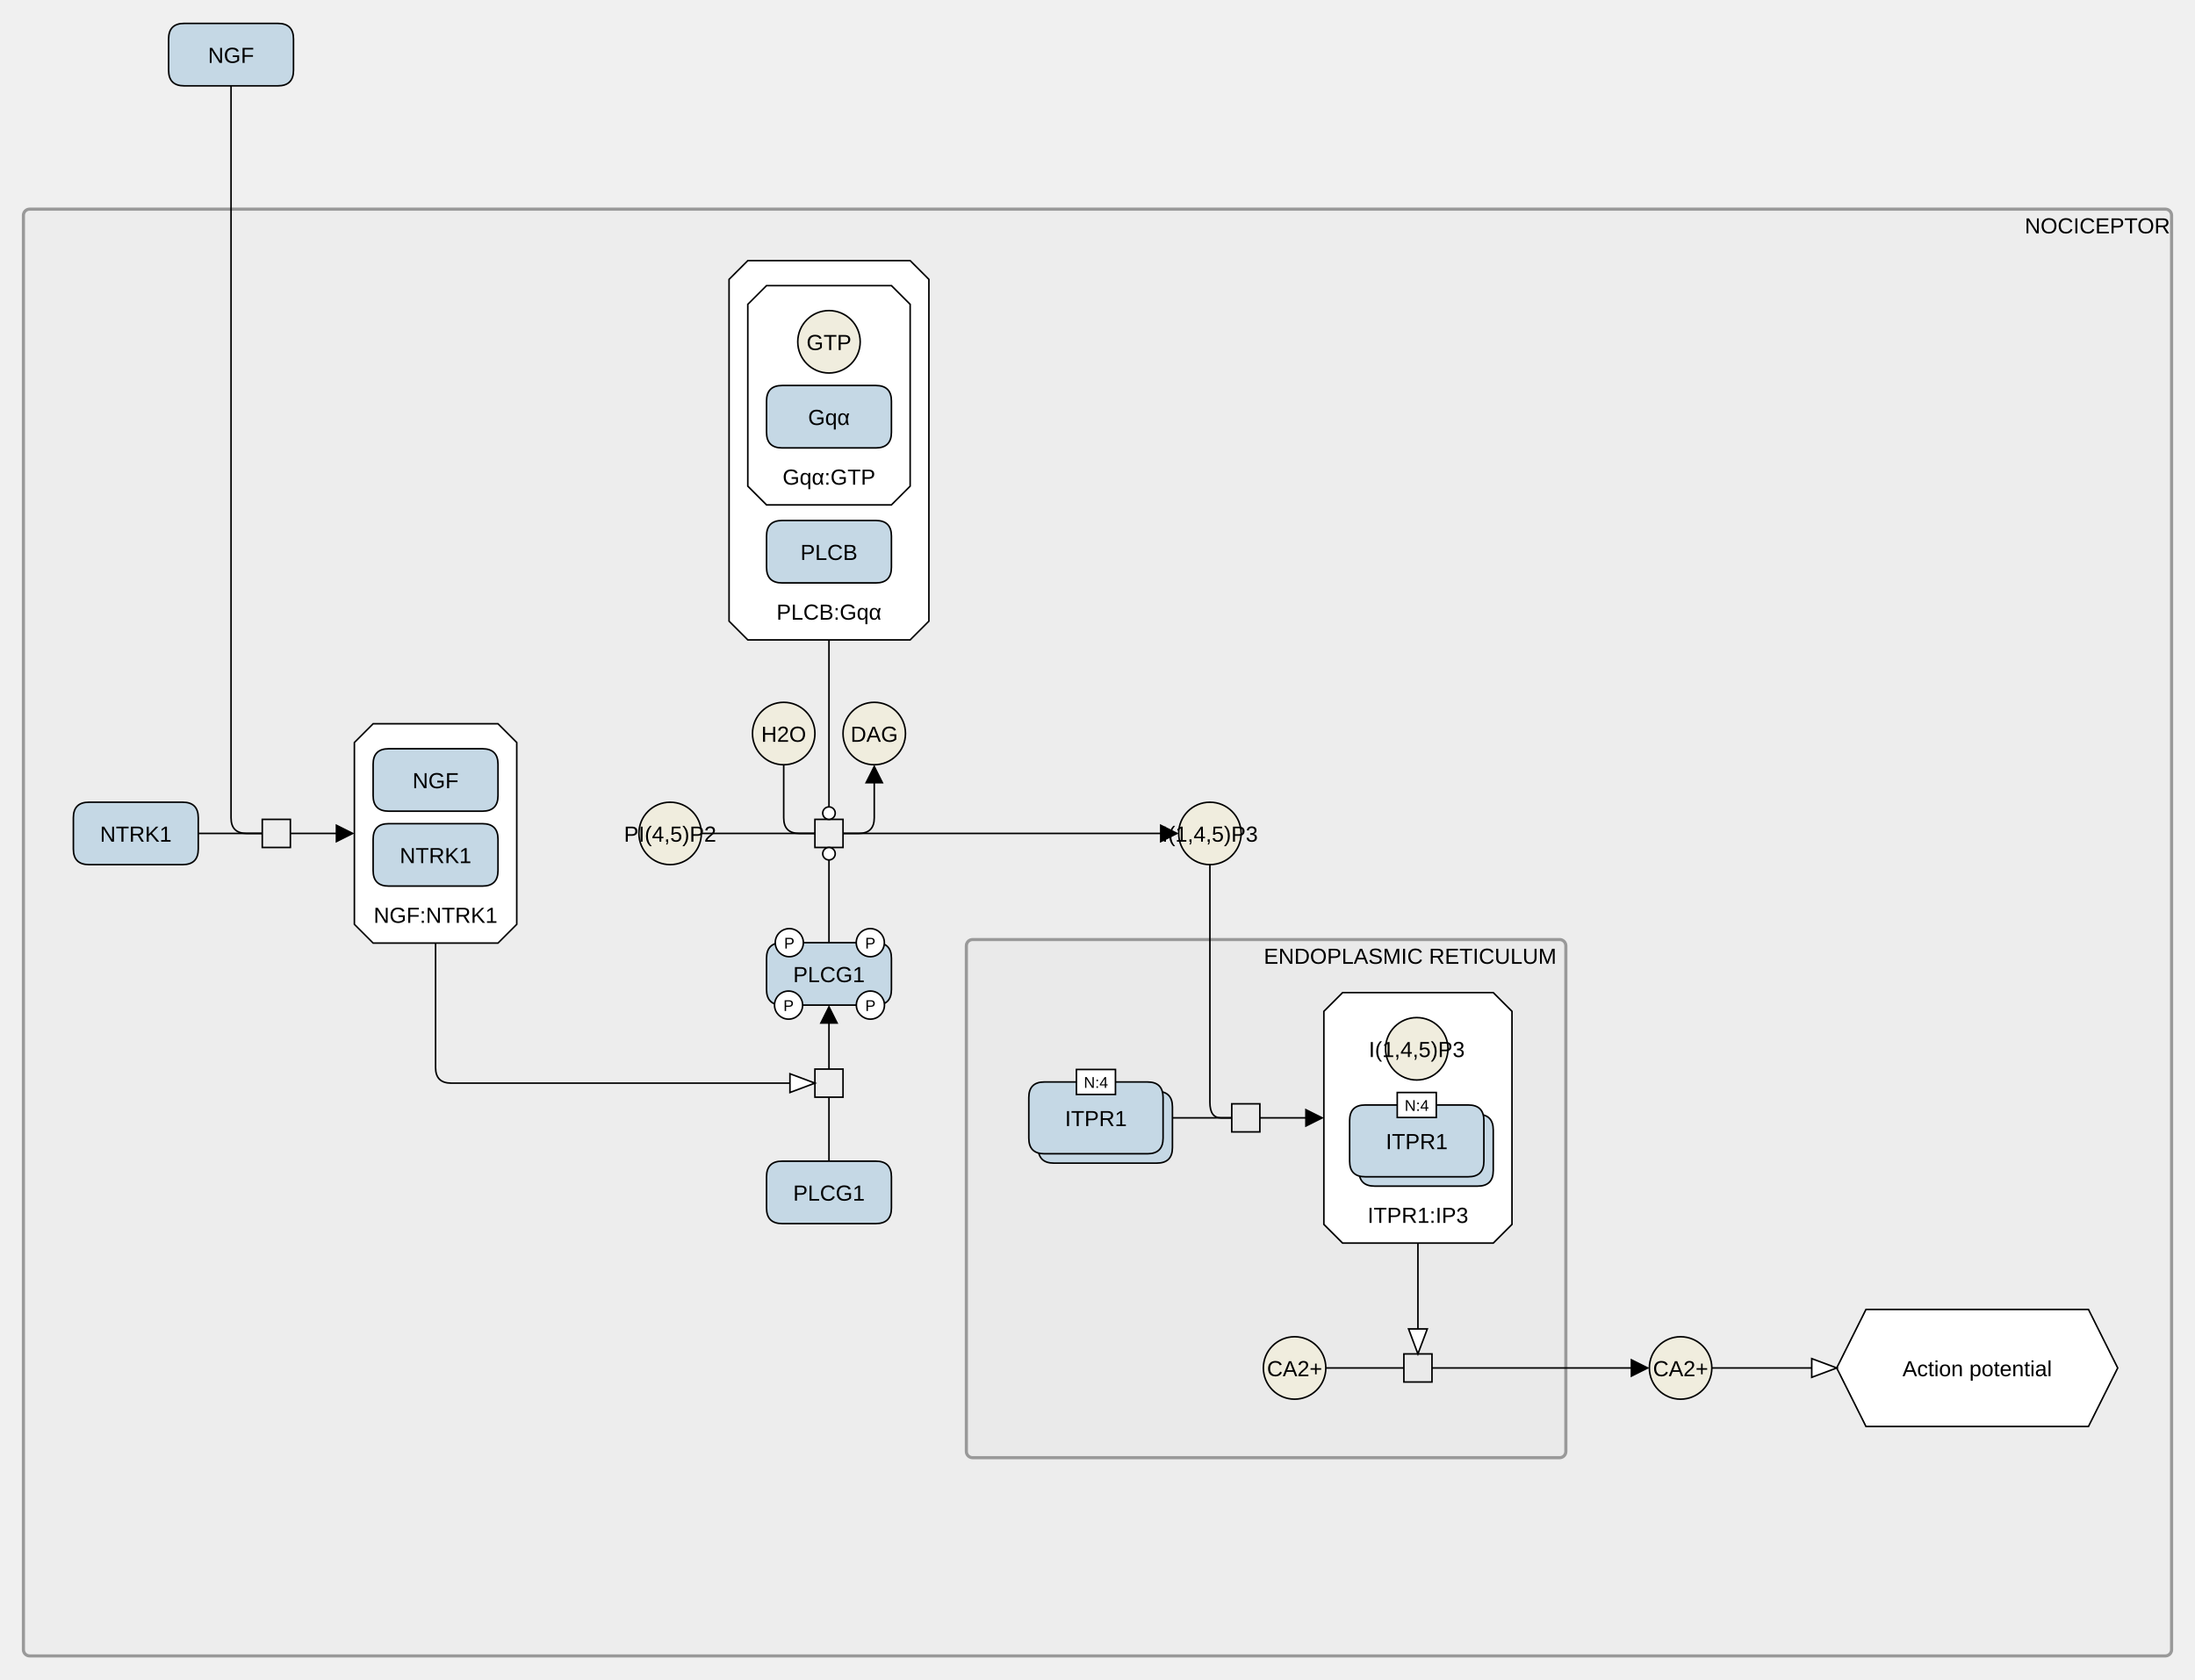
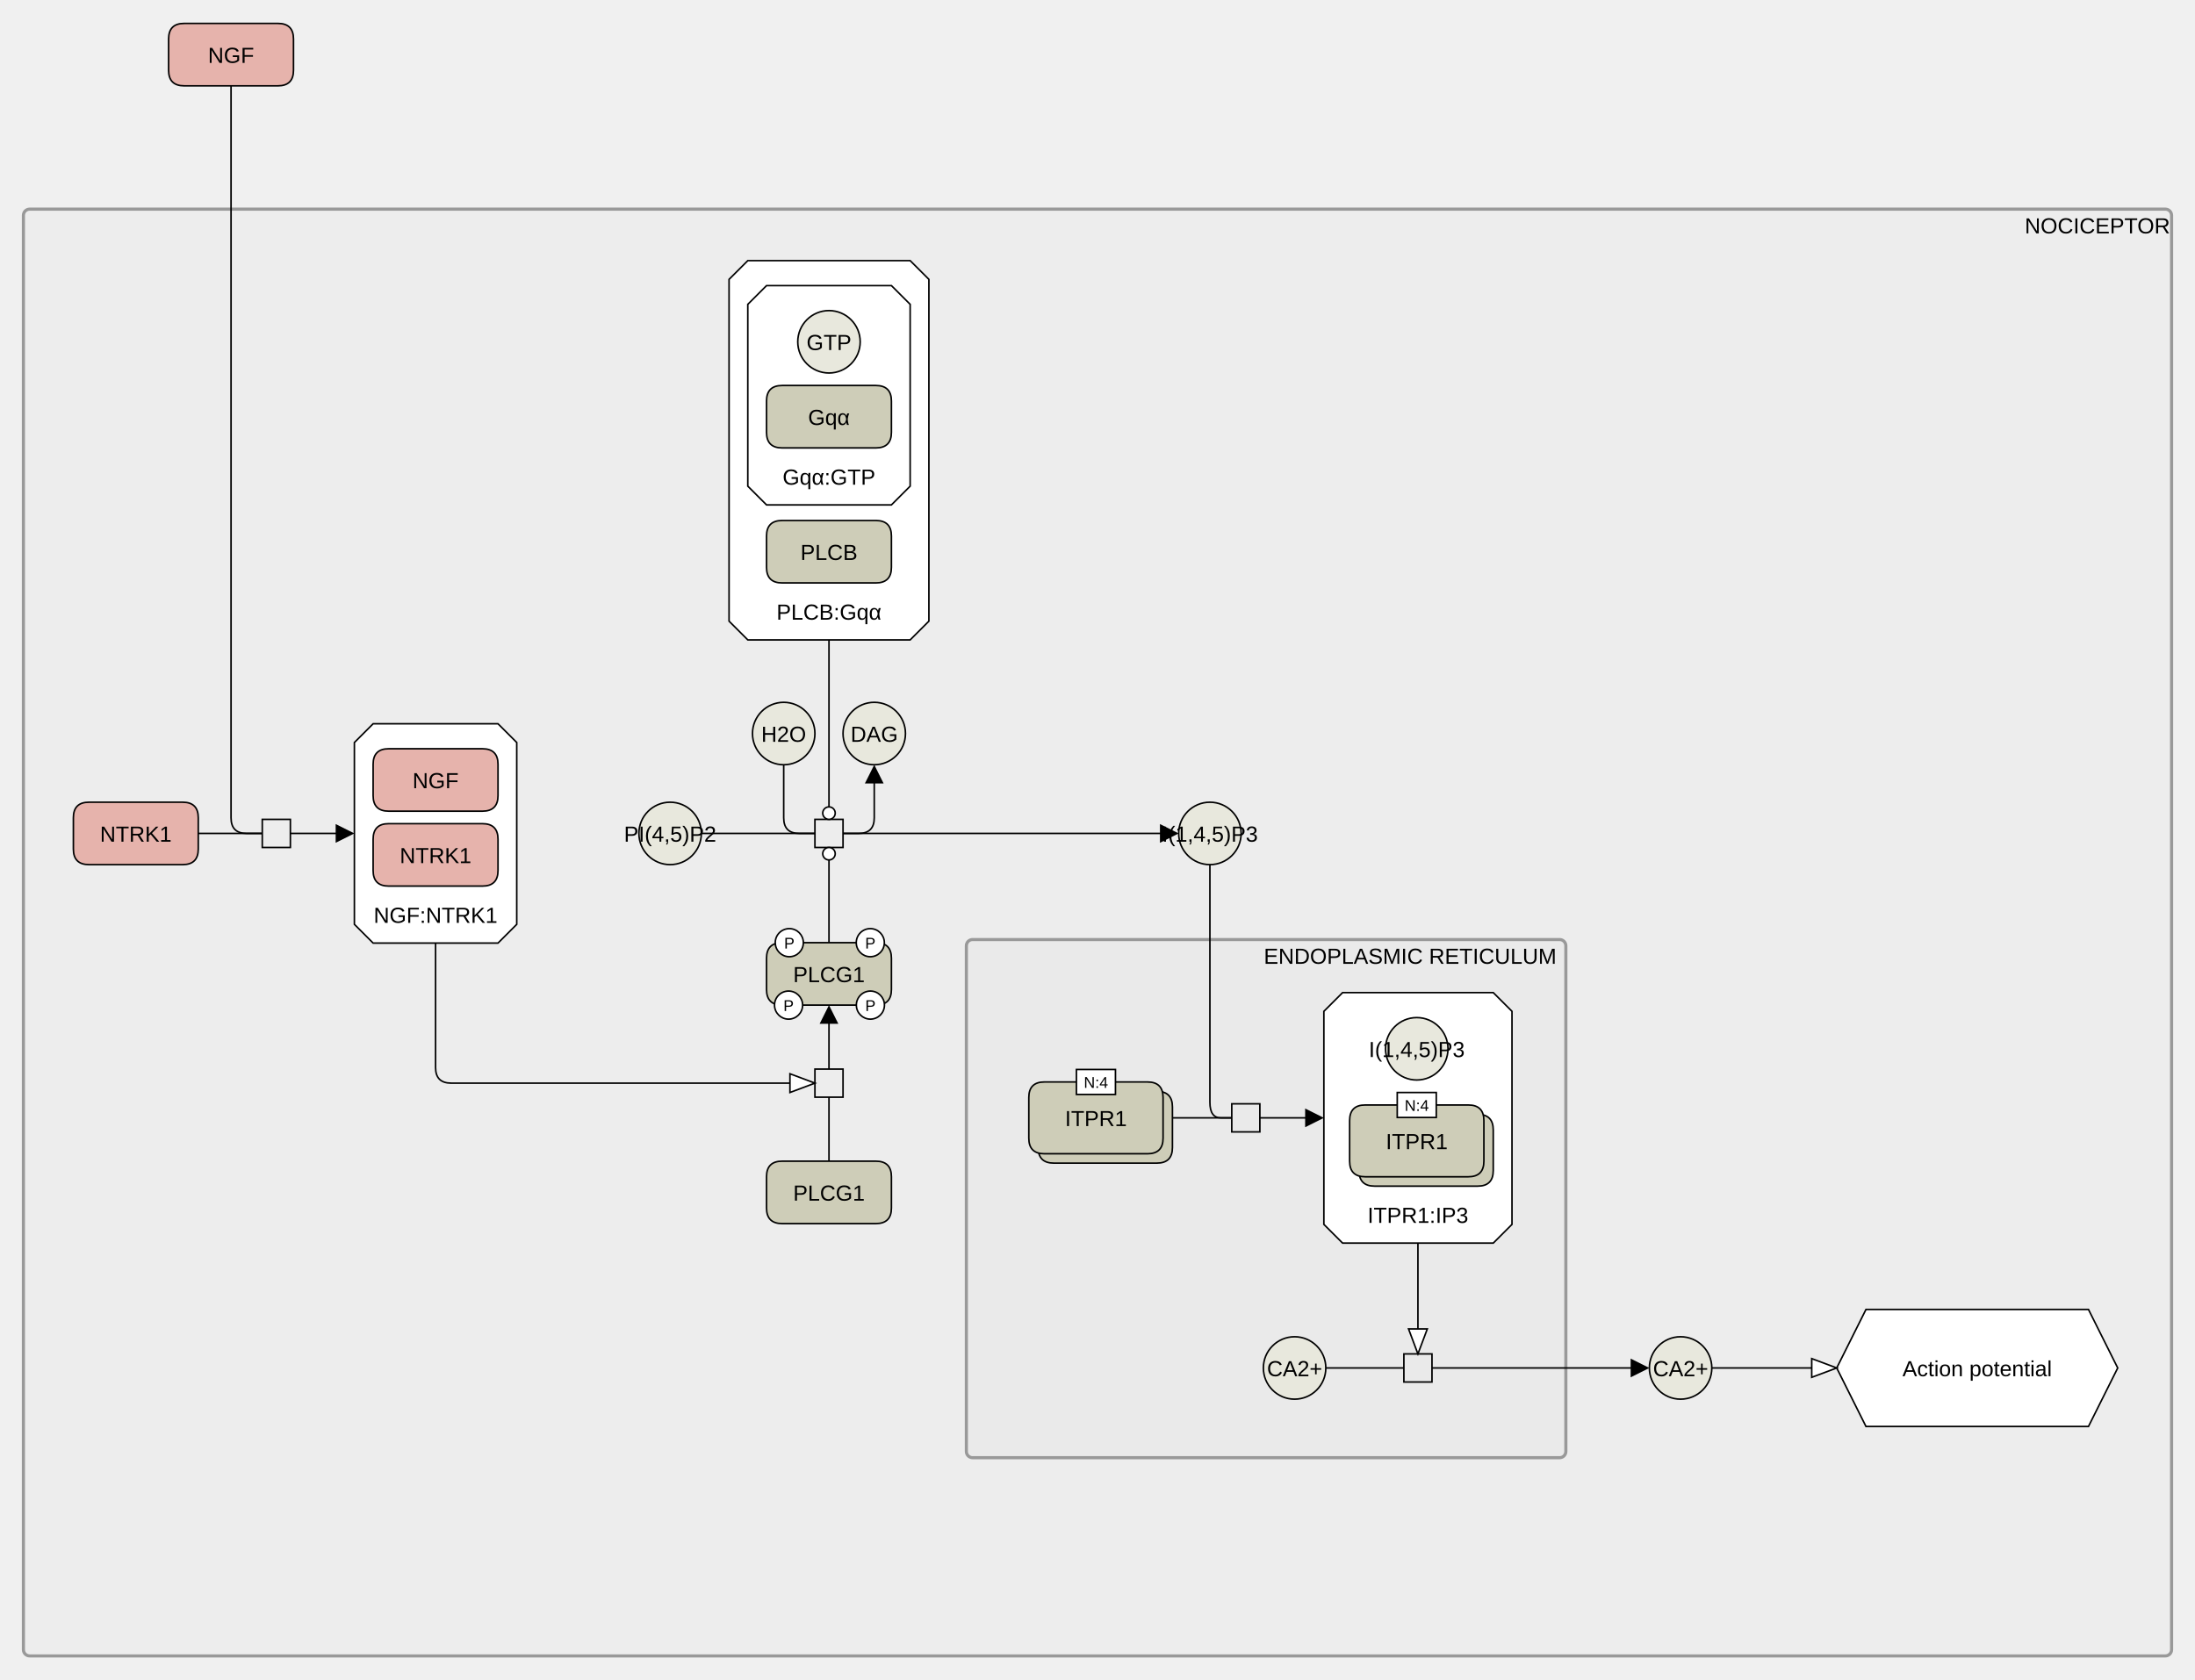
<svg xmlns="http://www.w3.org/2000/svg" width="1406" height="1076" viewBox="0 0 1406 1076" stroke-linecap="butt" stroke-miterlimit="10">
  <g transform="translate(-25,-25)">
    <path d="M40 163 C40 160.791 41.791 159 44 159 L1412 159 C1414.209 159 1416 160.791 1416 163 L1416 1082 C1416 1084.209 1414.209 1086 1412 1086 L44 1086 C41.791 1086 40 1084.209 40 1082 Z" fill="#999999" fill-opacity="0.031" stroke="none" />
    <path d="M40 163 C40 160.791 41.791 159 44 159 L1412 159 C1414.209 159 1416 160.791 1416 163 L1416 1082 C1416 1084.209 1414.209 1086 1412 1086 L44 1086 C41.791 1086 40 1084.209 40 1082 Z" fill="none" stroke="#999999" stroke-width="2" />
    <text x="1368.5" y="174.541" text-anchor="middle" font-family="'Dialog', Arial, Helvetica, sans-serif" font-size="14" fill="#000000" stroke="none" xml:space="preserve">NOCICEPTOR</text>
    <path d="M504 192 L608 192 L620 204 L620 423 L608 435 L504 435 L492 423 L492 204 Z" fill="#FFFFFF" stroke="none" />
    <path d="M504 192 L608 192 L620 204 L620 423 L608 435 L504 435 L492 423 L492 204 Z" fill="none" stroke="#000000" />
    <text x="556" y="422.041" text-anchor="middle" font-family="'Dialog', Arial, Helvetica, sans-serif" font-size="14" fill="#000000" stroke="none" xml:space="preserve">PLCB:Gqα</text>
-     <path d="M516 368.5 Q516 358.5 526 358.5 L586 358.5 Q596 358.5 596 368.5 L596 388.5 Q596 398.5 586 398.5 L526 398.5 Q516 398.5 516 388.5 Z" fill="#C5D8E5" stroke="none" />
+     <path d="M516 368.5 Q516 358.5 526 358.5 L586 358.5 Q596 358.5 596 368.5 L596 388.5 Q596 398.5 586 398.5 L526 398.5 Q516 398.5 516 388.5 Z" fill="#CECDB8" stroke="none" />
    <path d="M516 368.5 Q516 358.5 526 358.5 L586 358.5 Q596 358.5 596 368.5 L596 388.5 Q596 398.5 586 398.5 L526 398.5 Q516 398.5 516 388.5 Z" fill="none" stroke="#000000" />
    <text x="556" y="383.791" text-anchor="middle" font-family="'Dialog', Arial, Helvetica, sans-serif" font-size="14" fill="#000000" stroke="none" xml:space="preserve">PLCB</text>
    <path d="M516 208 L596 208 L608 220 L608 336.5 L596 348.5 L516 348.5 L504 336.5 L504 220 Z" fill="#FFFFFF" stroke="none" />
    <path d="M516 208 L596 208 L608 220 L608 336.5 L596 348.5 L516 348.5 L504 336.5 L504 220 Z" fill="none" stroke="#000000" />
    <text x="556" y="335.541" text-anchor="middle" font-family="'Dialog', Arial, Helvetica, sans-serif" font-size="14" fill="#000000" stroke="none" xml:space="preserve">Gqα:GTP</text>
-     <path d="M516 282 Q516 272 526 272 L586 272 Q596 272 596 282 L596 302 Q596 312 586 312 L526 312 Q516 312 516 302 Z" fill="#C5D8E5" stroke="none" />
+     <path d="M516 282 Q516 272 526 272 L586 272 Q596 272 596 282 L596 302 Q596 312 586 312 L526 312 Q516 312 516 302 Z" fill="#CECDB8" stroke="none" />
    <path d="M516 282 Q516 272 526 272 L586 272 Q596 272 596 282 L596 302 Q596 312 586 312 L526 312 Q516 312 516 302 Z" fill="none" stroke="#000000" />
    <text x="556" y="297.291" text-anchor="middle" font-family="'Dialog', Arial, Helvetica, sans-serif" font-size="14" fill="#000000" stroke="none" xml:space="preserve">Gqα</text>
-     <path d="M536 244 C536 232.954 544.954 224 556 224 L556 224 C567.046 224 576 232.954 576 244 L576 244 C576 255.046 567.046 264 556 264 L556 264 C544.954 264 536 255.046 536 244 Z" fill="#F0EDDE" stroke="none" />
+     <path d="M536 244 C536 232.954 544.954 224 556 224 L556 224 C567.046 224 576 232.954 576 244 L576 244 C576 255.046 567.046 264 556 264 L556 264 C544.954 264 536 255.046 536 244 Z" fill="#E8E8DD" stroke="none" />
    <path d="M536 244 C536 232.954 544.954 224 556 224 L556 224 C567.046 224 576 232.954 576 244 L576 244 C576 255.046 567.046 264 556 264 L556 264 C544.954 264 536 255.046 536 244 Z" fill="none" stroke="#000000" />
    <text x="556" y="249.291" text-anchor="middle" font-family="'Dialog', Arial, Helvetica, sans-serif" font-size="14" fill="#000000" stroke="none" xml:space="preserve">GTP</text>
    <path d="M264 488.75 L344 488.75 L356 500.75 L356 617.25 L344 629.25 L264 629.25 L252 617.25 L252 500.75 Z" fill="#FFFFFF" stroke="none" />
    <path d="M264 488.75 L344 488.75 L356 500.75 L356 617.25 L344 629.25 L264 629.25 L252 617.25 L252 500.75 Z" fill="none" stroke="#000000" />
    <text x="304" y="616.291" text-anchor="middle" font-family="'Dialog', Arial, Helvetica, sans-serif" font-size="14" fill="#000000" stroke="none" xml:space="preserve">NGF:NTRK1</text>
-     <path d="M264 562.75 Q264 552.75 274 552.75 L334 552.75 Q344 552.75 344 562.75 L344 582.75 Q344 592.75 334 592.75 L274 592.75 Q264 592.75 264 582.75 Z" fill="#C5D8E5" stroke="none" />
+     <path d="M264 562.75 Q264 552.75 274 552.75 L334 552.75 Q344 552.75 344 562.75 L344 582.75 Q344 592.75 334 592.75 L274 592.75 Q264 592.75 264 582.75 Z" fill="#E6B3AC" stroke="none" />
    <path d="M264 562.75 Q264 552.75 274 552.75 L334 552.75 Q344 552.75 344 562.75 L344 582.75 Q344 592.75 334 592.75 L274 592.75 Q264 592.75 264 582.75 Z" fill="none" stroke="#000000" />
    <text x="304" y="578.041" text-anchor="middle" font-family="'Dialog', Arial, Helvetica, sans-serif" font-size="14" fill="#000000" stroke="none" xml:space="preserve">NTRK1</text>
-     <path d="M264 514.75 Q264 504.75 274 504.75 L334 504.75 Q344 504.75 344 514.75 L344 534.75 Q344 544.75 334 544.75 L274 544.75 Q264 544.75 264 534.75 Z" fill="#C5D8E5" stroke="none" />
+     <path d="M264 514.75 Q264 504.75 274 504.75 L334 504.75 Q344 504.75 344 514.75 L344 534.75 Q344 544.75 334 544.75 L274 544.75 Q264 544.75 264 534.75 Z" fill="#E6B3AC" stroke="none" />
    <path d="M264 514.75 Q264 504.75 274 504.75 L334 504.75 Q344 504.75 344 514.75 L344 534.75 Q344 544.75 334 544.75 L274 544.75 Q264 544.75 264 534.75 Z" fill="none" stroke="#000000" />
    <text x="304" y="530.041" text-anchor="middle" font-family="'Dialog', Arial, Helvetica, sans-serif" font-size="14" fill="#000000" stroke="none" xml:space="preserve">NGF</text>
    <path d="M1220.25 864 L1362.75 864 L1381.5 901.5 L1362.75 939 L1220.25 939 L1201.5 901.5 Z" fill="#FFFFFF" stroke="none" />
    <path d="M1220.25 864 L1362.75 864 L1381.5 901.5 L1362.75 939 L1220.25 939 L1201.5 901.5 Z" fill="none" stroke="#000000" />
    <text x="1291.5" y="906.791" text-anchor="middle" font-family="'Dialog', Arial, Helvetica, sans-serif" font-size="14" fill="#000000" stroke="none" xml:space="preserve">Action potential</text>
-     <path d="M72 549 Q72 539 82 539 L142 539 Q152 539 152 549 L152 569 Q152 579 142 579 L82 579 Q72 579 72 569 Z" fill="#C5D8E5" stroke="none" />
+     <path d="M72 549 Q72 539 82 539 L142 539 Q152 539 152 549 L152 569 Q152 579 142 579 L82 579 Q72 579 72 569 Z" fill="#E6B3AC" stroke="none" />
    <path d="M72 549 Q72 539 82 539 L142 539 Q152 539 152 549 L152 569 Q152 579 142 579 L82 579 Q72 579 72 569 Z" fill="none" stroke="#000000" />
    <text x="112" y="564.291" text-anchor="middle" font-family="'Dialog', Arial, Helvetica, sans-serif" font-size="14" fill="#000000" stroke="none" xml:space="preserve">NTRK1</text>
-     <path d="M434.25 559 C434.25 547.954 443.204 539 454.25 539 L454.25 539 C465.296 539 474.25 547.954 474.25 559 L474.25 559 C474.25 570.046 465.296 579 454.25 579 L454.25 579 C443.204 579 434.25 570.046 434.25 559 Z" fill="#F0EDDE" stroke="none" />
+     <path d="M434.25 559 C434.25 547.954 443.204 539 454.25 539 L454.25 539 C465.296 539 474.25 547.954 474.25 559 L474.25 559 C474.25 570.046 465.296 579 454.25 579 L454.25 579 C443.204 579 434.25 570.046 434.25 559 Z" fill="#E8E8DD" stroke="none" />
    <path d="M434.25 559 C434.25 547.954 443.204 539 454.25 539 L454.25 539 C465.296 539 474.25 547.954 474.25 559 L474.25 559 C474.25 570.046 465.296 579 454.25 579 L454.25 579 C443.204 579 434.25 570.046 434.25 559 Z" fill="none" stroke="#000000" />
    <text x="454.25" y="564.291" text-anchor="middle" font-family="'Dialog', Arial, Helvetica, sans-serif" font-size="14" fill="#000000" stroke="none" xml:space="preserve">PI(4,5)P2</text>
-     <path d="M565 495 C565 483.954 573.954 475 585 475 L585 475 C596.046 475 605 483.954 605 495 L605 495 C605 506.046 596.046 515 585 515 L585 515 C573.954 515 565 506.046 565 495 Z" fill="#F0EDDE" stroke="none" />
+     <path d="M565 495 C565 483.954 573.954 475 585 475 L585 475 C596.046 475 605 483.954 605 495 L605 495 C605 506.046 596.046 515 585 515 L585 515 C573.954 515 565 506.046 565 495 Z" fill="#E8E8DD" stroke="none" />
    <path d="M565 495 C565 483.954 573.954 475 585 475 L585 475 C596.046 475 605 483.954 605 495 L605 495 C605 506.046 596.046 515 585 515 L585 515 C573.954 515 565 506.046 565 495 Z" fill="none" stroke="#000000" />
    <text x="585" y="500.291" text-anchor="middle" font-family="'Dialog', Arial, Helvetica, sans-serif" font-size="14" fill="#000000" stroke="none" xml:space="preserve">DAG</text>
-     <path d="M507 495 C507 483.954 515.954 475 527 475 L527 475 C538.046 475 547 483.954 547 495 L547 495 C547 506.046 538.046 515 527 515 L527 515 C515.954 515 507 506.046 507 495 Z" fill="#F0EDDE" stroke="none" />
+     <path d="M507 495 C507 483.954 515.954 475 527 475 L527 475 C538.046 475 547 483.954 547 495 L547 495 C547 506.046 538.046 515 527 515 L527 515 C515.954 515 507 506.046 507 495 Z" fill="#E8E8DD" stroke="none" />
    <path d="M507 495 C507 483.954 515.954 475 527 475 L527 475 C538.046 475 547 483.954 547 495 L547 495 C547 506.046 538.046 515 527 515 L527 515 C515.954 515 507 506.046 507 495 Z" fill="none" stroke="#000000" />
    <text x="527" y="500.291" text-anchor="middle" font-family="'Dialog', Arial, Helvetica, sans-serif" font-size="14" fill="#000000" stroke="none" xml:space="preserve">H2O</text>
-     <path d="M780 559 C780 547.954 788.954 539 800 539 L800 539 C811.046 539 820 547.954 820 559 L820 559 C820 570.046 811.046 579 800 579 L800 579 C788.954 579 780 570.046 780 559 Z" fill="#F0EDDE" stroke="none" />
+     <path d="M780 559 C780 547.954 788.954 539 800 539 L800 539 C811.046 539 820 547.954 820 559 L820 559 C820 570.046 811.046 579 800 579 L800 579 C788.954 579 780 570.046 780 559 Z" fill="#E8E8DD" stroke="none" />
    <path d="M780 559 C780 547.954 788.954 539 800 539 L800 539 C811.046 539 820 547.954 820 559 L820 559 C820 570.046 811.046 579 800 579 L800 579 C788.954 579 780 570.046 780 559 Z" fill="none" stroke="#000000" />
    <text x="800" y="564.291" text-anchor="middle" font-family="'Dialog', Arial, Helvetica, sans-serif" font-size="14" fill="#000000" stroke="none" xml:space="preserve">I(1,4,5)P3</text>
-     <path d="M1081.5 901.5 C1081.5 890.454 1090.454 881.5 1101.5 881.5 L1101.5 881.5 C1112.546 881.5 1121.5 890.454 1121.5 901.5 L1121.5 901.5 C1121.5 912.546 1112.546 921.5 1101.5 921.5 L1101.5 921.5 C1090.454 921.5 1081.5 912.546 1081.5 901.5 Z" fill="#F0EDDE" stroke="none" />
+     <path d="M1081.5 901.5 C1081.5 890.454 1090.454 881.5 1101.5 881.5 L1101.5 881.5 C1112.546 881.5 1121.5 890.454 1121.5 901.5 L1121.5 901.5 C1121.5 912.546 1112.546 921.5 1101.5 921.5 L1101.5 921.5 C1090.454 921.5 1081.5 912.546 1081.5 901.5 Z" fill="#E8E8DD" stroke="none" />
    <path d="M1081.5 901.5 C1081.5 890.454 1090.454 881.5 1101.5 881.5 L1101.5 881.5 C1112.546 881.5 1121.5 890.454 1121.5 901.5 L1121.5 901.5 C1121.5 912.546 1112.546 921.5 1101.5 921.5 L1101.5 921.5 C1090.454 921.5 1081.5 912.546 1081.5 901.5 Z" fill="none" stroke="#000000" />
    <text x="1101.5" y="906.791" text-anchor="middle" font-family="'Dialog', Arial, Helvetica, sans-serif" font-size="14" fill="#000000" stroke="none" xml:space="preserve">CA2+</text>
-     <path d="M516 779 Q516 769 526 769 L586 769 Q596 769 596 779 L596 799 Q596 809 586 809 L526 809 Q516 809 516 799 Z" fill="#C5D8E5" stroke="none" />
+     <path d="M516 779 Q516 769 526 769 L586 769 Q596 769 596 779 L596 799 Q596 809 586 809 L526 809 Q516 809 516 799 Z" fill="#CECDB8" stroke="none" />
    <path d="M516 779 Q516 769 526 769 L586 769 Q596 769 596 779 L596 799 Q596 809 586 809 L526 809 Q516 809 516 799 Z" fill="none" stroke="#000000" />
    <text x="556" y="794.291" text-anchor="middle" font-family="'Dialog', Arial, Helvetica, sans-serif" font-size="14" fill="#000000" stroke="none" xml:space="preserve">PLCG1</text>
-     <path d="M516 639 Q516 629 526 629 L586 629 Q596 629 596 639 L596 659 Q596 669 586 669 L526 669 Q516 669 516 659 Z" fill="#C5D8E5" stroke="none" />
+     <path d="M516 639 Q516 629 526 629 L586 629 Q596 629 596 639 L596 659 Q596 669 586 669 L526 669 Q516 669 516 659 Z" fill="#CECDB8" stroke="none" />
    <path d="M516 639 Q516 629 526 629 L586 629 Q596 629 596 639 L596 659 Q596 669 586 669 L526 669 Q516 669 516 659 Z" fill="none" stroke="#000000" />
    <text x="556" y="654.291" text-anchor="middle" font-family="'Dialog', Arial, Helvetica, sans-serif" font-size="14" fill="#000000" stroke="none" xml:space="preserve">PLCG1</text>
    <path d="M521.588 629 C521.588 624.029 525.617 620 530.588 620 L530.588 620 C535.559 620 539.588 624.029 539.588 629 L539.588 629 C539.588 633.971 535.559 638 530.588 638 L530.588 638 C525.617 638 521.588 633.971 521.588 629 Z" fill="#FFFFFF" stroke="none" />
    <path d="M521.588 629 C521.588 624.029 525.617 620 530.588 620 L530.588 620 C535.559 620 539.588 624.029 539.588 629 L539.588 629 C539.588 633.971 535.559 638 530.588 638 L530.588 638 C525.617 638 521.588 633.971 521.588 629 Z" fill="none" stroke="#000000" />
    <text x="530.588" y="632.779" text-anchor="middle" font-family="'Dialog', Arial, Helvetica, sans-serif" font-size="10" fill="#000000" stroke="none" xml:space="preserve">P</text>
    <path d="M573.471 629 C573.471 624.029 577.5 620 582.471 620 L582.471 620 C587.441 620 591.471 624.029 591.471 629 L591.471 629 C591.471 633.971 587.441 638 582.471 638 L582.471 638 C577.5 638 573.471 633.971 573.471 629 Z" fill="#FFFFFF" stroke="none" />
    <path d="M573.471 629 C573.471 624.029 577.5 620 582.471 620 L582.471 620 C587.441 620 591.471 624.029 591.471 629 L591.471 629 C591.471 633.971 587.441 638 582.471 638 L582.471 638 C577.5 638 573.471 633.971 573.471 629 Z" fill="none" stroke="#000000" />
    <text x="582.471" y="632.779" text-anchor="middle" font-family="'Dialog', Arial, Helvetica, sans-serif" font-size="10" fill="#000000" stroke="none" xml:space="preserve">P</text>
    <path d="M521.118 669 C521.118 664.029 525.147 660 530.118 660 L530.118 660 C535.088 660 539.118 664.029 539.118 669 L539.118 669 C539.118 673.971 535.088 678 530.118 678 L530.118 678 C525.147 678 521.118 673.971 521.118 669 Z" fill="#FFFFFF" stroke="none" />
    <path d="M521.118 669 C521.118 664.029 525.147 660 530.118 660 L530.118 660 C535.088 660 539.118 664.029 539.118 669 L539.118 669 C539.118 673.971 535.088 678 530.118 678 L530.118 678 C525.147 678 521.118 673.971 521.118 669 Z" fill="none" stroke="#000000" />
    <text x="530.118" y="672.779" text-anchor="middle" font-family="'Dialog', Arial, Helvetica, sans-serif" font-size="10" fill="#000000" stroke="none" xml:space="preserve">P</text>
    <path d="M573.536 669 C573.536 664.029 577.565 660 582.536 660 L582.536 660 C587.507 660 591.536 664.029 591.536 669 L591.536 669 C591.536 673.971 587.507 678 582.536 678 L582.536 678 C577.565 678 573.536 673.971 573.536 669 Z" fill="#FFFFFF" stroke="none" />
    <path d="M573.536 669 C573.536 664.029 577.565 660 582.536 660 L582.536 660 C587.507 660 591.536 664.029 591.536 669 L591.536 669 C591.536 673.971 587.507 678 582.536 678 L582.536 678 C577.565 678 573.536 673.971 573.536 669 Z" fill="none" stroke="#000000" />
    <text x="582.536" y="672.779" text-anchor="middle" font-family="'Dialog', Arial, Helvetica, sans-serif" font-size="10" fill="#000000" stroke="none" xml:space="preserve">P</text>
    <path d="M644 631 C644 628.791 645.791 627 648 627 L1024 627 C1026.209 627 1028 628.791 1028 631 L1028 955 C1028 957.209 1026.209 959 1024 959 L648 959 C645.791 959 644 957.209 644 955 Z" fill="#999999" fill-opacity="0.031" stroke="none" />
    <path d="M644 631 C644 628.791 645.791 627 648 627 L1024 627 C1026.209 627 1028 628.791 1028 631 L1028 955 C1028 957.209 1026.209 959 1024 959 L648 959 C645.791 959 644 957.209 644 955 Z" fill="none" stroke="#999999" stroke-width="2" />
    <text x="928.25" y="642.541" text-anchor="middle" font-family="'Dialog', Arial, Helvetica, sans-serif" font-size="14" fill="#000000" stroke="none" xml:space="preserve">ENDOPLASMIC RETICULUM</text>
-     <path d="M834.25 901.5 C834.25 890.454 843.204 881.5 854.25 881.5 L854.25 881.5 C865.296 881.5 874.25 890.454 874.25 901.5 L874.25 901.5 C874.25 912.546 865.296 921.5 854.25 921.5 L854.25 921.5 C843.204 921.5 834.25 912.546 834.25 901.5 Z" fill="#F0EDDE" stroke="none" />
+     <path d="M834.25 901.5 C834.25 890.454 843.204 881.5 854.25 881.5 L854.25 881.5 C865.296 881.5 874.25 890.454 874.25 901.5 L874.25 901.5 C874.25 912.546 865.296 921.5 854.25 921.5 L854.25 921.5 C843.204 921.5 834.25 912.546 834.25 901.5 Z" fill="#E8E8DD" stroke="none" />
    <path d="M834.25 901.5 C834.25 890.454 843.204 881.5 854.25 881.5 L854.25 881.5 C865.296 881.5 874.25 890.454 874.25 901.5 L874.25 901.5 C874.25 912.546 865.296 921.5 854.25 921.5 L854.25 921.5 C843.204 921.5 834.25 912.546 834.25 901.5 Z" fill="none" stroke="#000000" />
    <text x="854.25" y="906.791" text-anchor="middle" font-family="'Dialog', Arial, Helvetica, sans-serif" font-size="14" fill="#000000" stroke="none" xml:space="preserve">CA2+</text>
    <path d="M885 661 L981.5 661 L993.5 673 L993.5 809.5 L981.5 821.5 L885 821.5 L873 809.5 L873 673 Z" fill="#FFFFFF" stroke="none" />
    <path d="M885 661 L981.5 661 L993.5 673 L993.5 809.5 L981.5 821.5 L885 821.5 L873 809.5 L873 673 Z" fill="none" stroke="#000000" />
    <text x="933.25" y="808.541" text-anchor="middle" font-family="'Dialog', Arial, Helvetica, sans-serif" font-size="14" fill="#000000" stroke="none" xml:space="preserve">ITPR1:IP3</text>
-     <path d="M895.5 749 Q895.5 739 905.5 739 L971.5 739 Q981.5 739 981.5 749 L981.5 775 Q981.5 785 971.5 785 L905.5 785 Q895.5 785 895.5 775 Z" fill="#C5D8E5" stroke="none" />
+     <path d="M895.5 749 Q895.5 739 905.5 739 L971.5 739 Q981.5 739 981.5 749 L981.5 775 Q981.5 785 971.5 785 L905.5 785 Q895.5 785 895.5 775 Z" fill="#CECDB8" stroke="none" />
    <path d="M895.5 749 Q895.5 739 905.5 739 L971.5 739 Q981.5 739 981.5 749 L981.5 775 Q981.5 785 971.5 785 L905.5 785 Q895.5 785 895.5 775 Z" fill="none" stroke="#000000" />
-     <path d="M889.5 743 Q889.5 733 899.5 733 L965.5 733 Q975.5 733 975.5 743 L975.5 769 Q975.5 779 965.5 779 L899.5 779 Q889.5 779 889.5 769 Z" fill="#C5D8E5" stroke="none" />
+     <path d="M889.5 743 Q889.5 733 899.5 733 L965.5 733 Q975.5 733 975.5 743 L975.5 769 Q975.5 779 965.5 779 L899.5 779 Q889.5 779 889.5 769 Z" fill="#CECDB8" stroke="none" />
    <path d="M889.5 743 Q889.5 733 899.5 733 L965.5 733 Q975.5 733 975.5 743 L975.5 769 Q975.5 779 965.5 779 L899.5 779 Q889.5 779 889.5 769 Z" fill="none" stroke="#000000" />
    <text x="932.5" y="761.291" text-anchor="middle" font-family="'Dialog', Arial, Helvetica, sans-serif" font-size="14" fill="#000000" stroke="none" xml:space="preserve">ITPR1</text>
    <path d="M920 725 L945 725 L945 741 L920 741 Z" fill="#FFFFFF" stroke="none" />
    <path d="M920 725 L945 725 L945 741 L920 741 Z" fill="none" stroke="#000000" />
    <text x="932.5" y="736.779" text-anchor="middle" font-family="'Dialog', Arial, Helvetica, sans-serif" font-size="10" fill="#000000" stroke="none" xml:space="preserve">N:4</text>
-     <path d="M912.5 697 C912.5 685.954 921.454 677 932.5 677 L932.5 677 C943.546 677 952.5 685.954 952.5 697 L952.5 697 C952.5 708.046 943.546 717 932.5 717 L932.5 717 C921.454 717 912.5 708.046 912.5 697 Z" fill="#F0EDDE" stroke="none" />
+     <path d="M912.5 697 C912.5 685.954 921.454 677 932.5 677 L932.5 677 C943.546 677 952.5 685.954 952.5 697 L952.5 697 C952.5 708.046 943.546 717 932.5 717 L932.5 717 C921.454 717 912.5 708.046 912.5 697 Z" fill="#E8E8DD" stroke="none" />
    <path d="M912.5 697 C912.5 685.954 921.454 677 932.5 677 L932.5 677 C943.546 677 952.5 685.954 952.5 697 L952.5 697 C952.5 708.046 943.546 717 932.5 717 L932.5 717 C921.454 717 912.5 708.046 912.5 697 Z" fill="none" stroke="#000000" />
    <text x="932.5" y="702.291" text-anchor="middle" font-family="'Dialog', Arial, Helvetica, sans-serif" font-size="14" fill="#000000" stroke="none" xml:space="preserve">I(1,4,5)P3</text>
-     <path d="M690 734.25 Q690 724.25 700 724.25 L766 724.25 Q776 724.25 776 734.25 L776 760.25 Q776 770.25 766 770.25 L700 770.25 Q690 770.25 690 760.25 Z" fill="#C5D8E5" stroke="none" />
+     <path d="M690 734.25 Q690 724.25 700 724.25 L766 724.25 Q776 724.25 776 734.25 L776 760.25 Q776 770.25 766 770.25 L700 770.25 Q690 770.25 690 760.25 Z" fill="#CECDB8" stroke="none" />
    <path d="M690 734.25 Q690 724.25 700 724.25 L766 724.25 Q776 724.25 776 734.25 L776 760.25 Q776 770.25 766 770.25 L700 770.25 Q690 770.25 690 760.25 Z" fill="none" stroke="#000000" />
-     <path d="M684 728.25 Q684 718.25 694 718.25 L760 718.25 Q770 718.25 770 728.25 L770 754.25 Q770 764.25 760 764.25 L694 764.25 Q684 764.25 684 754.25 Z" fill="#C5D8E5" stroke="none" />
+     <path d="M684 728.25 Q684 718.25 694 718.25 L760 718.25 Q770 718.25 770 728.25 L770 754.25 Q770 764.25 760 764.25 L694 764.25 Q684 764.25 684 754.25 Z" fill="#CECDB8" stroke="none" />
    <path d="M684 728.25 Q684 718.25 694 718.25 L760 718.25 Q770 718.25 770 728.25 L770 754.25 Q770 764.25 760 764.25 L694 764.25 Q684 764.25 684 754.25 Z" fill="none" stroke="#000000" />
    <text x="727" y="746.541" text-anchor="middle" font-family="'Dialog', Arial, Helvetica, sans-serif" font-size="14" fill="#000000" stroke="none" xml:space="preserve">ITPR1</text>
    <path d="M714.5 710.25 L739.5 710.25 L739.5 726.25 L714.5 726.25 Z" fill="#FFFFFF" stroke="none" />
    <path d="M714.5 710.25 L739.5 710.25 L739.5 726.25 L714.5 726.25 Z" fill="none" stroke="#000000" />
    <text x="727" y="722.029" text-anchor="middle" font-family="'Dialog', Arial, Helvetica, sans-serif" font-size="10" fill="#000000" stroke="none" xml:space="preserve">N:4</text>
    <path d="M814 732.25 L832 732.25 L832 750.25 L814 750.25 Z" fill="none" stroke="#000000" />
    <path d="M924.25 892.5 L942.25 892.5 L942.25 910.5 L924.25 910.5 Z" fill="none" stroke="#000000" />
    <path d="M193 550 L211 550 L211 568 L193 568 Z" fill="none" stroke="#000000" />
    <path d="M547 550 L565 550 L565 568 L547 568 Z" fill="none" stroke="#000000" />
    <path d="M547 710 L565 710 L565 728 L547 728 Z" fill="none" stroke="#000000" />
-     <path d="M133 50 Q133 40 143 40 L203 40 Q213 40 213 50 L213 70 Q213 80 203 80 L143 80 Q133 80 133 70 Z" fill="#C5D8E5" stroke="none" />
+     <path d="M133 50 Q133 40 143 40 L203 40 Q213 40 213 50 L213 70 Q213 80 203 80 L143 80 Q133 80 133 70 Z" fill="#E6B3AC" stroke="none" />
    <path d="M133 50 Q133 40 143 40 L203 40 Q213 40 213 50 L213 70 Q213 80 203 80 L143 80 Q133 80 133 70 Z" fill="none" stroke="#000000" />
    <text x="173" y="65.291" text-anchor="middle" font-family="'Dialog', Arial, Helvetica, sans-serif" font-size="14" fill="#000000" stroke="none" xml:space="preserve">NGF</text>
    <path d="M152 559 L193 559" fill="none" stroke="#000000" />
    <path d="M211 559 L241 559" fill="none" stroke="#000000" />
    <path d="M252 559 L240 565 L240 553 Z" fill="#000000" stroke="none" />
    <path d="M173 80 L173 549 Q173 559 183 559 L193 559" fill="none" stroke="#000000" />
    <path d="M474.25 559 L547 559" fill="none" stroke="#000000" />
    <path d="M565 559 L575 559 Q585 559 585 549 L585 526" fill="none" stroke="#000000" />
    <path d="M585 515 L591 527 L579 527 Z" fill="#000000" stroke="none" />
    <path d="M527 515 L527 549 Q527 559 537 559 L547 559" fill="none" stroke="#000000" />
    <path d="M565 559 L769 559" fill="none" stroke="#000000" />
    <path d="M780 559 L768 565 L768 553 Z" fill="#000000" stroke="none" />
    <path d="M556 435 L556 542" fill="none" stroke="#000000" />
    <circle cx="556" cy="546" r="4" fill="white" stroke="#000000" />
    <path d="M556 629 L556 576" fill="none" stroke="#000000" />
    <circle cx="556" cy="572" r="4" fill="white" stroke="#000000" />
    <path d="M776 741.25 L814 741.25" fill="none" stroke="#000000" />
    <path d="M832 741.25 L862 741.25" fill="none" stroke="#000000" />
    <path d="M873 741.25 L861 747.25 L861 735.25 Z" fill="#000000" stroke="none" />
    <path d="M800 579 L800 731.25 Q800 741.25 807 741.25 L814 741.25" fill="none" stroke="#000000" />
    <path d="M874.25 901.5 L924.25 901.5" fill="none" stroke="#000000" />
    <path d="M942.25 901.5 L1070.5 901.5" fill="none" stroke="#000000" />
    <path d="M1081.5 901.5 L1069.5 907.5 L1069.5 895.5 Z" fill="#000000" stroke="none" />
    <path d="M933.25 821.5 L933.25 877.5" fill="none" stroke="#000000" />
    <path d="M933.25 892.5 L927.25 876.5 L939.25 876.5 Z" fill="white" stroke="#000000" />
    <path d="M1121.5 901.5 L1186.5 901.5" fill="none" stroke="#000000" />
    <path d="M1201.5 901.5 L1185.5 907.5 L1185.5 895.5 Z" fill="white" stroke="#000000" />
    <path d="M556 769 L556 728" fill="none" stroke="#000000" />
    <path d="M556 710 L556 680" fill="none" stroke="#000000" />
    <path d="M556 669 L562 681 L550 681 Z" fill="#000000" stroke="none" />
    <path d="M304 629.25 L304 709 Q304 719 314 719 L532 719" fill="none" stroke="#000000" />
    <path d="M547 719 L531 725 L531 713 Z" fill="white" stroke="#000000" />
  </g>
</svg>
